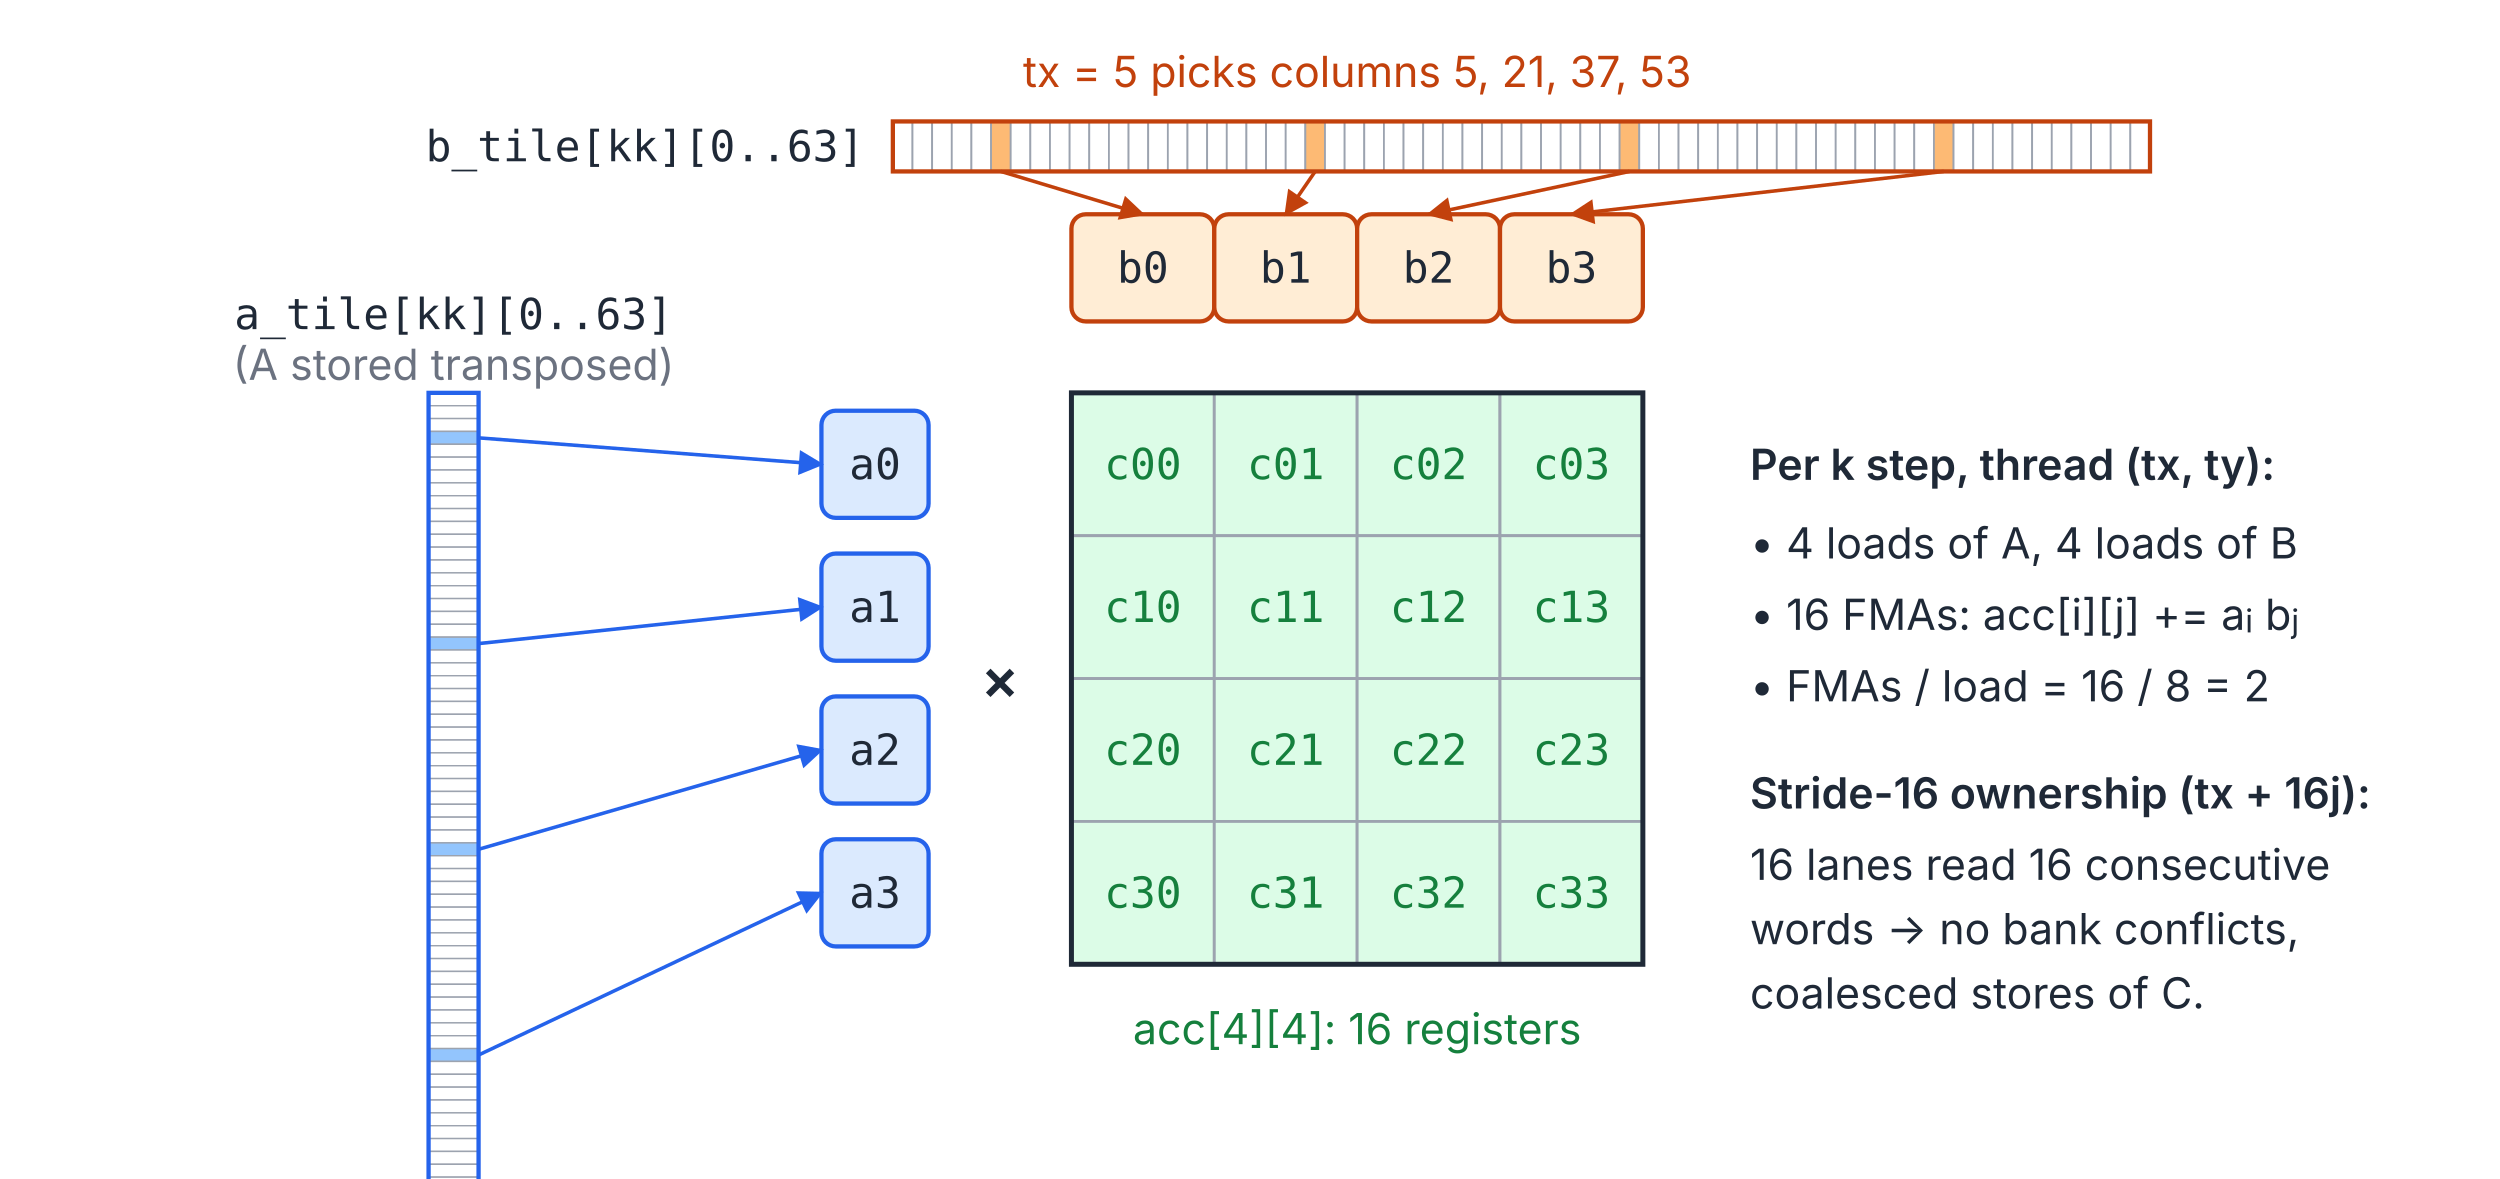
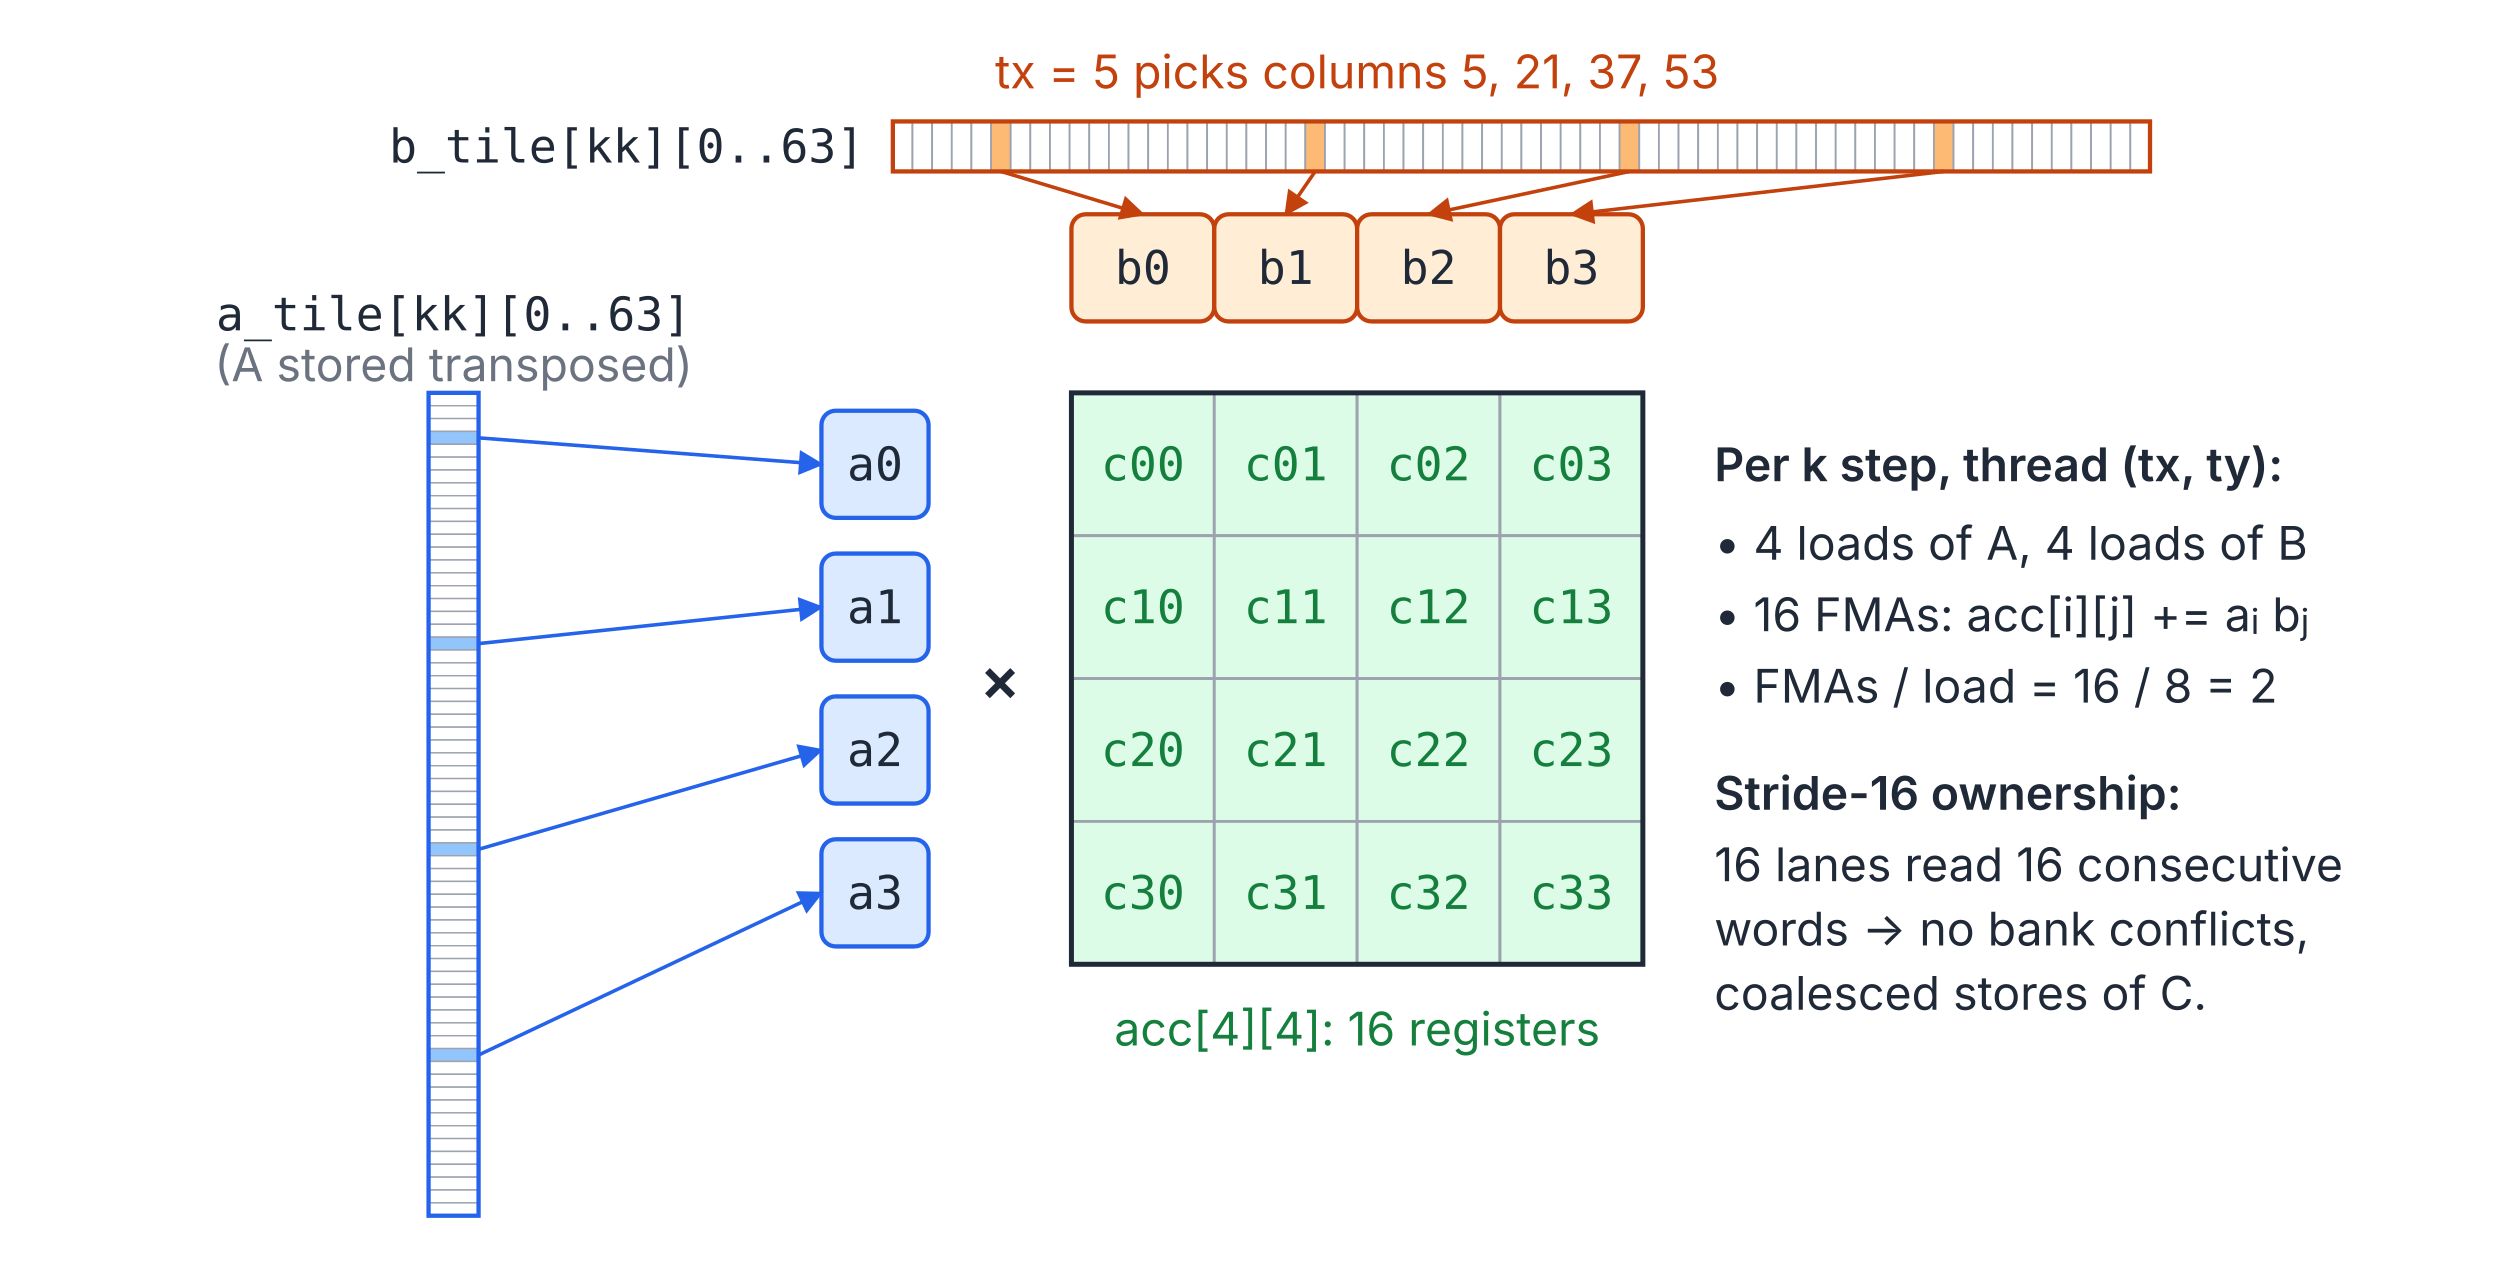
- <svg xmlns="http://www.w3.org/2000/svg" viewBox="0 0 700 330" width="700" height="330" class="fig-svg" role="img">
-   <style>.fig-paper{fill:var(--fig-paper,#ffffff)}.fig-panel{fill:var(--fig-panel,#f8fafc)}.fig-none{fill:none}.s-ink{stroke:var(--fig-ink,#1f2937)}.t-ink{fill:var(--fig-ink,#1f2937)}.f-ink{fill:var(--fig-ink-soft,#f3f4f6)}.f-ink2{fill:var(--fig-ink-mid,#e5e7eb)}.k-ink{fill:var(--fig-ink,#1f2937)}.s-muted{stroke:var(--fig-muted,#6b7280)}.t-muted{fill:var(--fig-muted,#6b7280)}.f-muted{fill:var(--fig-muted-soft,#f9fafb)}.f-muted2{fill:var(--fig-muted-mid,#e5e7eb)}.k-muted{fill:var(--fig-muted,#6b7280)}.s-line{stroke:var(--fig-line,#9ca3af)}.t-line{fill:var(--fig-line,#9ca3af)}.f-line{fill:var(--fig-line-soft,#f3f4f6)}.f-line2{fill:var(--fig-line-mid,#d1d5db)}.k-line{fill:var(--fig-line,#9ca3af)}.s-a{stroke:var(--fig-a,#2563eb)}.t-a{fill:var(--fig-a,#2563eb)}.f-a{fill:var(--fig-a-soft,#dbeafe)}.f-a2{fill:var(--fig-a-mid,#93c5fd)}.k-a{fill:var(--fig-a,#2563eb)}.s-b{stroke:var(--fig-b,#c2410c)}.t-b{fill:var(--fig-b,#c2410c)}.f-b{fill:var(--fig-b-soft,#ffedd5)}.f-b2{fill:var(--fig-b-mid,#fdba74)}.k-b{fill:var(--fig-b,#c2410c)}.s-c{stroke:var(--fig-c,#15803d)}.t-c{fill:var(--fig-c,#15803d)}.f-c{fill:var(--fig-c-soft,#dcfce7)}.f-c2{fill:var(--fig-c-mid,#86efac)}.k-c{fill:var(--fig-c,#15803d)}.s-d{stroke:var(--fig-d,#7c3aed)}.t-d{fill:var(--fig-d,#7c3aed)}.f-d{fill:var(--fig-d-soft,#ede9fe)}.f-d2{fill:var(--fig-d-mid,#c4b5fd)}.k-d{fill:var(--fig-d,#7c3aed)}.s-hl{stroke:var(--fig-hl,#dc2626)}.t-hl{fill:var(--fig-hl,#dc2626)}.f-hl{fill:var(--fig-hl-soft,#fee2e2)}.f-hl2{fill:var(--fig-hl-mid,#fca5a5)}.k-hl{fill:var(--fig-hl,#dc2626)}.fig-txt{font-family:Inter,system-ui,-apple-system,'Segoe UI',sans-serif;font-size:14px}.fig-mono{font-family:'Ubuntu Mono',ui-monospace,Menlo,monospace;font-size:14px}.fig-small{font-size:12px}.fig-tiny{font-size:9.5px}.fig-big{font-size:16px}.fig-bold{font-weight:600}.fig-it{font-style:italic}</style>
+ <svg xmlns="http://www.w3.org/2000/svg" viewBox="0 0 700 356" width="700" height="356" class="fig-svg" role="img">
+   <style>.fig-paper{fill:var(--fig-paper,#ffffff)}.fig-panel{fill:var(--fig-panel,#f8fafc)}.fig-none{fill:none}.s-ink{stroke:var(--fig-ink,#1f2937)}.t-ink{fill:var(--fig-ink,#1f2937)}.f-ink{fill:var(--fig-ink-soft,#f3f4f6)}.f-ink2{fill:var(--fig-ink-mid,#e5e7eb)}.k-ink{fill:var(--fig-ink,#1f2937)}.s-muted{stroke:var(--fig-muted,#6b7280)}.t-muted{fill:var(--fig-muted,#6b7280)}.f-muted{fill:var(--fig-muted-soft,#f9fafb)}.f-muted2{fill:var(--fig-muted-mid,#e5e7eb)}.k-muted{fill:var(--fig-muted,#6b7280)}.s-line{stroke:var(--fig-line,#9ca3af)}.t-line{fill:var(--fig-line,#9ca3af)}.f-line{fill:var(--fig-line-soft,#f3f4f6)}.f-line2{fill:var(--fig-line-mid,#d1d5db)}.k-line{fill:var(--fig-line,#9ca3af)}.s-a{stroke:var(--fig-a,#2563eb)}.t-a{fill:var(--fig-a,#2563eb)}.f-a{fill:var(--fig-a-soft,#dbeafe)}.f-a2{fill:var(--fig-a-mid,#93c5fd)}.k-a{fill:var(--fig-a,#2563eb)}.s-b{stroke:var(--fig-b,#c2410c)}.t-b{fill:var(--fig-b,#c2410c)}.f-b{fill:var(--fig-b-soft,#ffedd5)}.f-b2{fill:var(--fig-b-mid,#fdba74)}.k-b{fill:var(--fig-b,#c2410c)}.s-c{stroke:var(--fig-c,#15803d)}.t-c{fill:var(--fig-c,#15803d)}.f-c{fill:var(--fig-c-soft,#dcfce7)}.f-c2{fill:var(--fig-c-mid,#86efac)}.k-c{fill:var(--fig-c,#15803d)}.s-d{stroke:var(--fig-d,#7c3aed)}.t-d{fill:var(--fig-d,#7c3aed)}.f-d{fill:var(--fig-d-soft,#ede9fe)}.f-d2{fill:var(--fig-d-mid,#c4b5fd)}.k-d{fill:var(--fig-d,#7c3aed)}.s-hl{stroke:var(--fig-hl,#dc2626)}.t-hl{fill:var(--fig-hl,#dc2626)}.f-hl{fill:var(--fig-hl-soft,#fee2e2)}.f-hl2{fill:var(--fig-hl-mid,#fca5a5)}.k-hl{fill:var(--fig-hl,#dc2626)}.fig-txt{font-family:Inter,system-ui,-apple-system,'Segoe UI',sans-serif;font-size:15px}.fig-mono{font-family:'Ubuntu Mono',ui-monospace,Menlo,monospace;font-size:15px}.fig-small{font-size:13px}.fig-tiny{font-size:11px}.fig-big{font-size:17px}.fig-plate{fill:var(--fig-paper,#ffffff);fill-opacity:.92}.fig-bold{font-weight:600}.fig-it{font-style:italic}</style>
  <defs>
    <marker id="ch04-register-tile-ah-ink" viewBox="0 0 10 10" refX="9" refY="5" markerWidth="7" markerHeight="7" orient="auto-start-reverse">
      <path d="M0,0 L10,5 L0,10 z" class="k-ink" />
    </marker>
    <marker id="ch04-register-tile-ah-muted" viewBox="0 0 10 10" refX="9" refY="5" markerWidth="7" markerHeight="7" orient="auto-start-reverse">
      <path d="M0,0 L10,5 L0,10 z" class="k-muted" />
    </marker>
    <marker id="ch04-register-tile-ah-a" viewBox="0 0 10 10" refX="9" refY="5" markerWidth="7" markerHeight="7" orient="auto-start-reverse">
      <path d="M0,0 L10,5 L0,10 z" class="k-a" />
    </marker>
    <marker id="ch04-register-tile-ah-b" viewBox="0 0 10 10" refX="9" refY="5" markerWidth="7" markerHeight="7" orient="auto-start-reverse">
      <path d="M0,0 L10,5 L0,10 z" class="k-b" />
    </marker>
    <marker id="ch04-register-tile-ah-c" viewBox="0 0 10 10" refX="9" refY="5" markerWidth="7" markerHeight="7" orient="auto-start-reverse">
      <path d="M0,0 L10,5 L0,10 z" class="k-c" />
    </marker>
    <marker id="ch04-register-tile-ah-d" viewBox="0 0 10 10" refX="9" refY="5" markerWidth="7" markerHeight="7" orient="auto-start-reverse">
      <path d="M0,0 L10,5 L0,10 z" class="k-d" />
    </marker>
    <marker id="ch04-register-tile-ah-hl" viewBox="0 0 10 10" refX="9" refY="5" markerWidth="7" markerHeight="7" orient="auto-start-reverse">
      <path d="M0,0 L10,5 L0,10 z" class="k-hl" />
    </marker>
  </defs>
-   <rect x="0" y="0" width="700" height="330" class="fig-paper" />
+   <rect x="0" y="0" width="700" height="356" class="fig-paper" />
  <text x="242" y="41" text-anchor="end" dominant-baseline="central" class="fig-mono t-ink fig-small">b_tile[kk][0..63]</text>
  <rect x="250" y="34" width="5.5" height="14" rx="0" class="fig-paper s-line" stroke-width="0.5" />
  <rect x="255.5" y="34" width="5.5" height="14" rx="0" class="fig-paper s-line" stroke-width="0.5" />
  <rect x="261" y="34" width="5.5" height="14" rx="0" class="fig-paper s-line" stroke-width="0.5" />
  <rect x="266.5" y="34" width="5.5" height="14" rx="0" class="fig-paper s-line" stroke-width="0.5" />
  <rect x="272" y="34" width="5.5" height="14" rx="0" class="fig-paper s-line" stroke-width="0.5" />
  <rect x="277.5" y="34" width="5.5" height="14" rx="0" class="f-b2 s-line" stroke-width="0.5" />
  <rect x="283" y="34" width="5.5" height="14" rx="0" class="fig-paper s-line" stroke-width="0.5" />
  <rect x="288.5" y="34" width="5.5" height="14" rx="0" class="fig-paper s-line" stroke-width="0.5" />
  <rect x="294" y="34" width="5.5" height="14" rx="0" class="fig-paper s-line" stroke-width="0.5" />
  <rect x="299.5" y="34" width="5.5" height="14" rx="0" class="fig-paper s-line" stroke-width="0.5" />
  <rect x="305" y="34" width="5.5" height="14" rx="0" class="fig-paper s-line" stroke-width="0.5" />
  <rect x="310.5" y="34" width="5.5" height="14" rx="0" class="fig-paper s-line" stroke-width="0.5" />
  <rect x="316" y="34" width="5.5" height="14" rx="0" class="fig-paper s-line" stroke-width="0.5" />
  <rect x="321.5" y="34" width="5.5" height="14" rx="0" class="fig-paper s-line" stroke-width="0.5" />
  <rect x="327" y="34" width="5.5" height="14" rx="0" class="fig-paper s-line" stroke-width="0.5" />
  <rect x="332.5" y="34" width="5.5" height="14" rx="0" class="fig-paper s-line" stroke-width="0.5" />
  <rect x="338" y="34" width="5.5" height="14" rx="0" class="fig-paper s-line" stroke-width="0.5" />
  <rect x="343.5" y="34" width="5.5" height="14" rx="0" class="fig-paper s-line" stroke-width="0.5" />
  <rect x="349" y="34" width="5.5" height="14" rx="0" class="fig-paper s-line" stroke-width="0.5" />
  <rect x="354.5" y="34" width="5.5" height="14" rx="0" class="fig-paper s-line" stroke-width="0.5" />
  <rect x="360" y="34" width="5.5" height="14" rx="0" class="fig-paper s-line" stroke-width="0.5" />
  <rect x="365.5" y="34" width="5.5" height="14" rx="0" class="f-b2 s-line" stroke-width="0.5" />
  <rect x="371" y="34" width="5.5" height="14" rx="0" class="fig-paper s-line" stroke-width="0.5" />
  <rect x="376.5" y="34" width="5.5" height="14" rx="0" class="fig-paper s-line" stroke-width="0.5" />
  <rect x="382" y="34" width="5.5" height="14" rx="0" class="fig-paper s-line" stroke-width="0.5" />
  <rect x="387.5" y="34" width="5.5" height="14" rx="0" class="fig-paper s-line" stroke-width="0.5" />
  <rect x="393" y="34" width="5.5" height="14" rx="0" class="fig-paper s-line" stroke-width="0.5" />
  <rect x="398.5" y="34" width="5.5" height="14" rx="0" class="fig-paper s-line" stroke-width="0.5" />
  <rect x="404" y="34" width="5.5" height="14" rx="0" class="fig-paper s-line" stroke-width="0.5" />
  <rect x="409.5" y="34" width="5.5" height="14" rx="0" class="fig-paper s-line" stroke-width="0.5" />
  <rect x="415" y="34" width="5.5" height="14" rx="0" class="fig-paper s-line" stroke-width="0.5" />
  <rect x="420.5" y="34" width="5.5" height="14" rx="0" class="fig-paper s-line" stroke-width="0.5" />
  <rect x="426" y="34" width="5.5" height="14" rx="0" class="fig-paper s-line" stroke-width="0.5" />
  <rect x="431.5" y="34" width="5.5" height="14" rx="0" class="fig-paper s-line" stroke-width="0.5" />
  <rect x="437" y="34" width="5.5" height="14" rx="0" class="fig-paper s-line" stroke-width="0.5" />
  <rect x="442.5" y="34" width="5.5" height="14" rx="0" class="fig-paper s-line" stroke-width="0.5" />
  <rect x="448" y="34" width="5.5" height="14" rx="0" class="fig-paper s-line" stroke-width="0.5" />
  <rect x="453.5" y="34" width="5.5" height="14" rx="0" class="f-b2 s-line" stroke-width="0.5" />
  <rect x="459" y="34" width="5.5" height="14" rx="0" class="fig-paper s-line" stroke-width="0.5" />
  <rect x="464.5" y="34" width="5.5" height="14" rx="0" class="fig-paper s-line" stroke-width="0.5" />
  <rect x="470" y="34" width="5.5" height="14" rx="0" class="fig-paper s-line" stroke-width="0.5" />
  <rect x="475.5" y="34" width="5.5" height="14" rx="0" class="fig-paper s-line" stroke-width="0.5" />
  <rect x="481" y="34" width="5.5" height="14" rx="0" class="fig-paper s-line" stroke-width="0.5" />
  <rect x="486.5" y="34" width="5.5" height="14" rx="0" class="fig-paper s-line" stroke-width="0.5" />
  <rect x="492" y="34" width="5.5" height="14" rx="0" class="fig-paper s-line" stroke-width="0.5" />
  <rect x="497.5" y="34" width="5.5" height="14" rx="0" class="fig-paper s-line" stroke-width="0.5" />
  <rect x="503" y="34" width="5.5" height="14" rx="0" class="fig-paper s-line" stroke-width="0.5" />
  <rect x="508.5" y="34" width="5.5" height="14" rx="0" class="fig-paper s-line" stroke-width="0.5" />
  <rect x="514" y="34" width="5.5" height="14" rx="0" class="fig-paper s-line" stroke-width="0.5" />
  <rect x="519.5" y="34" width="5.5" height="14" rx="0" class="fig-paper s-line" stroke-width="0.5" />
  <rect x="525" y="34" width="5.5" height="14" rx="0" class="fig-paper s-line" stroke-width="0.5" />
  <rect x="530.5" y="34" width="5.5" height="14" rx="0" class="fig-paper s-line" stroke-width="0.5" />
  <rect x="536" y="34" width="5.5" height="14" rx="0" class="fig-paper s-line" stroke-width="0.5" />
  <rect x="541.5" y="34" width="5.5" height="14" rx="0" class="f-b2 s-line" stroke-width="0.5" />
  <rect x="547" y="34" width="5.5" height="14" rx="0" class="fig-paper s-line" stroke-width="0.5" />
  <rect x="552.5" y="34" width="5.5" height="14" rx="0" class="fig-paper s-line" stroke-width="0.5" />
  <rect x="558" y="34" width="5.5" height="14" rx="0" class="fig-paper s-line" stroke-width="0.5" />
  <rect x="563.5" y="34" width="5.5" height="14" rx="0" class="fig-paper s-line" stroke-width="0.5" />
  <rect x="569" y="34" width="5.5" height="14" rx="0" class="fig-paper s-line" stroke-width="0.5" />
  <rect x="574.5" y="34" width="5.5" height="14" rx="0" class="fig-paper s-line" stroke-width="0.5" />
  <rect x="580" y="34" width="5.5" height="14" rx="0" class="fig-paper s-line" stroke-width="0.5" />
  <rect x="585.5" y="34" width="5.5" height="14" rx="0" class="fig-paper s-line" stroke-width="0.5" />
  <rect x="591" y="34" width="5.5" height="14" rx="0" class="fig-paper s-line" stroke-width="0.5" />
  <rect x="596.5" y="34" width="5.5" height="14" rx="0" class="fig-paper s-line" stroke-width="0.5" />
  <rect x="250" y="34" width="352" height="14" rx="0" class="fig-none s-b" stroke-width="1.2" />
  <rect x="120" y="110" width="14" height="3.6" rx="0" class="fig-paper s-line" stroke-width="0.4" />
  <rect x="120" y="113.6" width="14" height="3.6" rx="0" class="fig-paper s-line" stroke-width="0.4" />
  <rect x="120" y="117.2" width="14" height="3.6" rx="0" class="fig-paper s-line" stroke-width="0.4" />
  <rect x="120" y="120.8" width="14" height="3.6" rx="0" class="f-a2 s-line" stroke-width="0.4" />
  <rect x="120" y="124.4" width="14" height="3.6" rx="0" class="fig-paper s-line" stroke-width="0.4" />
  <rect x="120" y="128" width="14" height="3.6" rx="0" class="fig-paper s-line" stroke-width="0.4" />
  <rect x="120" y="131.6" width="14" height="3.6" rx="0" class="fig-paper s-line" stroke-width="0.4" />
  <rect x="120" y="135.2" width="14" height="3.6" rx="0" class="fig-paper s-line" stroke-width="0.4" />
  <rect x="120" y="138.8" width="14" height="3.6" rx="0" class="fig-paper s-line" stroke-width="0.4" />
  <rect x="120" y="142.4" width="14" height="3.6" rx="0" class="fig-paper s-line" stroke-width="0.4" />
  <rect x="120" y="146" width="14" height="3.6" rx="0" class="fig-paper s-line" stroke-width="0.4" />
  <rect x="120" y="149.6" width="14" height="3.6" rx="0" class="fig-paper s-line" stroke-width="0.4" />
  <rect x="120" y="153.2" width="14" height="3.6" rx="0" class="fig-paper s-line" stroke-width="0.4" />
  <rect x="120" y="156.8" width="14" height="3.6" rx="0" class="fig-paper s-line" stroke-width="0.4" />
  <rect x="120" y="160.4" width="14" height="3.6" rx="0" class="fig-paper s-line" stroke-width="0.4" />
  <rect x="120" y="164" width="14" height="3.6" rx="0" class="fig-paper s-line" stroke-width="0.4" />
  <rect x="120" y="167.6" width="14" height="3.6" rx="0" class="fig-paper s-line" stroke-width="0.4" />
  <rect x="120" y="171.2" width="14" height="3.6" rx="0" class="fig-paper s-line" stroke-width="0.4" />
  <rect x="120" y="174.8" width="14" height="3.6" rx="0" class="fig-paper s-line" stroke-width="0.4" />
  <rect x="120" y="178.4" width="14" height="3.6" rx="0" class="f-a2 s-line" stroke-width="0.4" />
  <rect x="120" y="182" width="14" height="3.6" rx="0" class="fig-paper s-line" stroke-width="0.4" />
  <rect x="120" y="185.6" width="14" height="3.6" rx="0" class="fig-paper s-line" stroke-width="0.4" />
  <rect x="120" y="189.2" width="14" height="3.6" rx="0" class="fig-paper s-line" stroke-width="0.4" />
  <rect x="120" y="192.8" width="14" height="3.6" rx="0" class="fig-paper s-line" stroke-width="0.4" />
  <rect x="120" y="196.4" width="14" height="3.6" rx="0" class="fig-paper s-line" stroke-width="0.4" />
  <rect x="120" y="200" width="14" height="3.6" rx="0" class="fig-paper s-line" stroke-width="0.4" />
  <rect x="120" y="203.6" width="14" height="3.6" rx="0" class="fig-paper s-line" stroke-width="0.4" />
  <rect x="120" y="207.2" width="14" height="3.6" rx="0" class="fig-paper s-line" stroke-width="0.4" />
  <rect x="120" y="210.8" width="14" height="3.6" rx="0" class="fig-paper s-line" stroke-width="0.4" />
  <rect x="120" y="214.4" width="14" height="3.6" rx="0" class="fig-paper s-line" stroke-width="0.4" />
  <rect x="120" y="218" width="14" height="3.6" rx="0" class="fig-paper s-line" stroke-width="0.4" />
  <rect x="120" y="221.6" width="14" height="3.6" rx="0" class="fig-paper s-line" stroke-width="0.4" />
  <rect x="120" y="225.2" width="14" height="3.6" rx="0" class="fig-paper s-line" stroke-width="0.4" />
  <rect x="120" y="228.8" width="14" height="3.6" rx="0" class="fig-paper s-line" stroke-width="0.4" />
  <rect x="120" y="232.4" width="14" height="3.6" rx="0" class="fig-paper s-line" stroke-width="0.4" />
  <rect x="120" y="236" width="14" height="3.6" rx="0" class="f-a2 s-line" stroke-width="0.4" />
  <rect x="120" y="239.6" width="14" height="3.6" rx="0" class="fig-paper s-line" stroke-width="0.4" />
  <rect x="120" y="243.2" width="14" height="3.6" rx="0" class="fig-paper s-line" stroke-width="0.4" />
  <rect x="120" y="246.8" width="14" height="3.6" rx="0" class="fig-paper s-line" stroke-width="0.4" />
  <rect x="120" y="250.4" width="14" height="3.6" rx="0" class="fig-paper s-line" stroke-width="0.4" />
  <rect x="120" y="254" width="14" height="3.6" rx="0" class="fig-paper s-line" stroke-width="0.4" />
  <rect x="120" y="257.6" width="14" height="3.6" rx="0" class="fig-paper s-line" stroke-width="0.4" />
  <rect x="120" y="261.2" width="14" height="3.6" rx="0" class="fig-paper s-line" stroke-width="0.4" />
  <rect x="120" y="264.8" width="14" height="3.6" rx="0" class="fig-paper s-line" stroke-width="0.4" />
  <rect x="120" y="268.4" width="14" height="3.6" rx="0" class="fig-paper s-line" stroke-width="0.4" />
  <rect x="120" y="272" width="14" height="3.6" rx="0" class="fig-paper s-line" stroke-width="0.4" />
  <rect x="120" y="275.6" width="14" height="3.6" rx="0" class="fig-paper s-line" stroke-width="0.4" />
  <rect x="120" y="279.2" width="14" height="3.6" rx="0" class="fig-paper s-line" stroke-width="0.4" />
  <rect x="120" y="282.8" width="14" height="3.6" rx="0" class="fig-paper s-line" stroke-width="0.4" />
  <rect x="120" y="286.4" width="14" height="3.6" rx="0" class="fig-paper s-line" stroke-width="0.4" />
  <rect x="120" y="290" width="14" height="3.6" rx="0" class="fig-paper s-line" stroke-width="0.4" />
  <rect x="120" y="293.6" width="14" height="3.6" rx="0" class="f-a2 s-line" stroke-width="0.4" />
  <rect x="120" y="297.2" width="14" height="3.6" rx="0" class="fig-paper s-line" stroke-width="0.4" />
  <rect x="120" y="300.8" width="14" height="3.6" rx="0" class="fig-paper s-line" stroke-width="0.4" />
  <rect x="120" y="304.4" width="14" height="3.6" rx="0" class="fig-paper s-line" stroke-width="0.4" />
  <rect x="120" y="308" width="14" height="3.6" rx="0" class="fig-paper s-line" stroke-width="0.4" />
  <rect x="120" y="311.6" width="14" height="3.6" rx="0" class="fig-paper s-line" stroke-width="0.4" />
  <rect x="120" y="315.2" width="14" height="3.6" rx="0" class="fig-paper s-line" stroke-width="0.4" />
  <rect x="120" y="318.8" width="14" height="3.6" rx="0" class="fig-paper s-line" stroke-width="0.4" />
  <rect x="120" y="322.4" width="14" height="3.6" rx="0" class="fig-paper s-line" stroke-width="0.4" />
  <rect x="120" y="326" width="14" height="3.6" rx="0" class="fig-paper s-line" stroke-width="0.4" />
  <rect x="120" y="329.6" width="14" height="3.6" rx="0" class="fig-paper s-line" stroke-width="0.4" />
  <rect x="120" y="333.2" width="14" height="3.6" rx="0" class="fig-paper s-line" stroke-width="0.4" />
  <rect x="120" y="336.8" width="14" height="3.6" rx="0" class="fig-paper s-line" stroke-width="0.4" />
  <rect x="120" y="110" width="14" height="230.4" rx="0" class="fig-none s-a" stroke-width="1.2" />
  <text x="127" y="88" text-anchor="middle" dominant-baseline="central" class="fig-mono t-ink fig-small">a_tile[kk][0..63]</text>
  <text x="127" y="102" text-anchor="middle" dominant-baseline="central" class="fig-txt t-muted fig-small">(A stored transposed)</text>
  <rect x="300" y="60" width="40" height="30" rx="4" class="f-b s-b" stroke-width="1.2" />
  <text x="320" y="75" text-anchor="middle" dominant-baseline="central" class="fig-mono t-ink fig-small">b0</text>
  <line x1="280.25" y1="48" x2="320" y2="60" class="s-b" stroke-width="1" marker-end="url(#ch04-register-tile-ah-b)" />
  <rect x="340" y="60" width="40" height="30" rx="4" class="f-b s-b" stroke-width="1.2" />
  <text x="360" y="75" text-anchor="middle" dominant-baseline="central" class="fig-mono t-ink fig-small">b1</text>
  <line x1="368.25" y1="48" x2="360" y2="60" class="s-b" stroke-width="1" marker-end="url(#ch04-register-tile-ah-b)" />
  <rect x="380" y="60" width="40" height="30" rx="4" class="f-b s-b" stroke-width="1.2" />
  <text x="400" y="75" text-anchor="middle" dominant-baseline="central" class="fig-mono t-ink fig-small">b2</text>
  <line x1="456.25" y1="48" x2="400" y2="60" class="s-b" stroke-width="1" marker-end="url(#ch04-register-tile-ah-b)" />
  <rect x="420" y="60" width="40" height="30" rx="4" class="f-b s-b" stroke-width="1.2" />
  <text x="440" y="75" text-anchor="middle" dominant-baseline="central" class="fig-mono t-ink fig-small">b3</text>
  <line x1="544.25" y1="48" x2="440" y2="60" class="s-b" stroke-width="1" marker-end="url(#ch04-register-tile-ah-b)" />
  <rect x="230" y="115" width="30" height="30" rx="4" class="f-a s-a" stroke-width="1.2" />
  <text x="245" y="130" text-anchor="middle" dominant-baseline="central" class="fig-mono t-ink fig-small">a0</text>
  <line x1="134" y1="122.6" x2="230" y2="130" class="s-a" stroke-width="1" marker-end="url(#ch04-register-tile-ah-a)" />
  <rect x="230" y="155" width="30" height="30" rx="4" class="f-a s-a" stroke-width="1.2" />
  <text x="245" y="170" text-anchor="middle" dominant-baseline="central" class="fig-mono t-ink fig-small">a1</text>
  <line x1="134" y1="180.2" x2="230" y2="170" class="s-a" stroke-width="1" marker-end="url(#ch04-register-tile-ah-a)" />
  <rect x="230" y="195" width="30" height="30" rx="4" class="f-a s-a" stroke-width="1.2" />
  <text x="245" y="210" text-anchor="middle" dominant-baseline="central" class="fig-mono t-ink fig-small">a2</text>
  <line x1="134" y1="237.8" x2="230" y2="210" class="s-a" stroke-width="1" marker-end="url(#ch04-register-tile-ah-a)" />
  <rect x="230" y="235" width="30" height="30" rx="4" class="f-a s-a" stroke-width="1.2" />
  <text x="245" y="250" text-anchor="middle" dominant-baseline="central" class="fig-mono t-ink fig-small">a3</text>
  <line x1="134" y1="295.4" x2="230" y2="250" class="s-a" stroke-width="1" marker-end="url(#ch04-register-tile-ah-a)" />
  <rect x="300" y="110" width="40" height="40" rx="0" class="f-c s-line" stroke-width="0.8" />
  <rect x="340" y="110" width="40" height="40" rx="0" class="f-c s-line" stroke-width="0.8" />
  <rect x="380" y="110" width="40" height="40" rx="0" class="f-c s-line" stroke-width="0.8" />
  <rect x="420" y="110" width="40" height="40" rx="0" class="f-c s-line" stroke-width="0.8" />
  <rect x="300" y="150" width="40" height="40" rx="0" class="f-c s-line" stroke-width="0.8" />
  <rect x="340" y="150" width="40" height="40" rx="0" class="f-c s-line" stroke-width="0.8" />
  <rect x="380" y="150" width="40" height="40" rx="0" class="f-c s-line" stroke-width="0.8" />
  <rect x="420" y="150" width="40" height="40" rx="0" class="f-c s-line" stroke-width="0.8" />
  <rect x="300" y="190" width="40" height="40" rx="0" class="f-c s-line" stroke-width="0.8" />
  <rect x="340" y="190" width="40" height="40" rx="0" class="f-c s-line" stroke-width="0.8" />
  <rect x="380" y="190" width="40" height="40" rx="0" class="f-c s-line" stroke-width="0.8" />
  <rect x="420" y="190" width="40" height="40" rx="0" class="f-c s-line" stroke-width="0.8" />
  <rect x="300" y="230" width="40" height="40" rx="0" class="f-c s-line" stroke-width="0.8" />
  <rect x="340" y="230" width="40" height="40" rx="0" class="f-c s-line" stroke-width="0.8" />
  <rect x="380" y="230" width="40" height="40" rx="0" class="f-c s-line" stroke-width="0.8" />
  <rect x="420" y="230" width="40" height="40" rx="0" class="f-c s-line" stroke-width="0.8" />
  <rect x="300" y="110" width="160" height="160" rx="0" class="fig-none s-ink" stroke-width="1.4" />
  <text x="320" y="130" text-anchor="middle" dominant-baseline="central" class="fig-mono t-c fig-small">c00</text>
  <text x="360" y="130" text-anchor="middle" dominant-baseline="central" class="fig-mono t-c fig-small">c01</text>
  <text x="400" y="130" text-anchor="middle" dominant-baseline="central" class="fig-mono t-c fig-small">c02</text>
  <text x="440" y="130" text-anchor="middle" dominant-baseline="central" class="fig-mono t-c fig-small">c03</text>
  <text x="320" y="170" text-anchor="middle" dominant-baseline="central" class="fig-mono t-c fig-small">c10</text>
  <text x="360" y="170" text-anchor="middle" dominant-baseline="central" class="fig-mono t-c fig-small">c11</text>
  <text x="400" y="170" text-anchor="middle" dominant-baseline="central" class="fig-mono t-c fig-small">c12</text>
  <text x="440" y="170" text-anchor="middle" dominant-baseline="central" class="fig-mono t-c fig-small">c13</text>
  <text x="320" y="210" text-anchor="middle" dominant-baseline="central" class="fig-mono t-c fig-small">c20</text>
  <text x="360" y="210" text-anchor="middle" dominant-baseline="central" class="fig-mono t-c fig-small">c21</text>
  <text x="400" y="210" text-anchor="middle" dominant-baseline="central" class="fig-mono t-c fig-small">c22</text>
  <text x="440" y="210" text-anchor="middle" dominant-baseline="central" class="fig-mono t-c fig-small">c23</text>
  <text x="320" y="250" text-anchor="middle" dominant-baseline="central" class="fig-mono t-c fig-small">c30</text>
  <text x="360" y="250" text-anchor="middle" dominant-baseline="central" class="fig-mono t-c fig-small">c31</text>
  <text x="400" y="250" text-anchor="middle" dominant-baseline="central" class="fig-mono t-c fig-small">c32</text>
  <text x="440" y="250" text-anchor="middle" dominant-baseline="central" class="fig-mono t-c fig-small">c33</text>
  <text x="280" y="190" text-anchor="middle" dominant-baseline="central" class="fig-txt t-ink fig-big fig-bold">×</text>
  <text x="380" y="288" text-anchor="middle" dominant-baseline="central" class="fig-txt t-c fig-small">acc[4][4]: 16 registers</text>
-   <text x="490" y="130" text-anchor="start" dominant-baseline="central" class="fig-txt t-ink fig-small fig-bold">Per k step, thread (tx, ty):</text>
-   <text x="490" y="152" text-anchor="start" dominant-baseline="central" class="fig-txt t-ink fig-small">• 4 loads of A, 4 loads of B</text>
-   <text x="490" y="172" text-anchor="start" dominant-baseline="central" class="fig-txt t-ink fig-small">• 16 FMAs: acc[i][j] += a<tspan baseline-shift="sub" font-size="75%">i</tspan> b<tspan baseline-shift="sub" font-size="75%">j</tspan>
+   <text x="480" y="130" text-anchor="start" dominant-baseline="central" class="fig-txt t-ink fig-small fig-bold">Per k step, thread (tx, ty):</text>
+   <text x="480" y="152" text-anchor="start" dominant-baseline="central" class="fig-txt t-ink fig-small">• 4 loads of A, 4 loads of B</text>
+   <text x="480" y="172" text-anchor="start" dominant-baseline="central" class="fig-txt t-ink fig-small">• 16 FMAs: acc[i][j] += a<tspan baseline-shift="sub" font-size="75%">i</tspan> b<tspan baseline-shift="sub" font-size="75%">j</tspan>
  </text>
-   <text x="490" y="192" text-anchor="start" dominant-baseline="central" class="fig-txt t-ink fig-small">• FMAs / load = 16 / 8 = 2</text>
-   <text x="490" y="222" text-anchor="start" dominant-baseline="central" class="fig-txt t-ink fig-small fig-bold">Stride-16 ownership (tx + 16j):</text>
-   <text x="490" y="242" text-anchor="start" dominant-baseline="central" class="fig-txt t-ink fig-small">16 lanes read 16 consecutive</text>
-   <text x="490" y="260" text-anchor="start" dominant-baseline="central" class="fig-txt t-ink fig-small">words → no bank conflicts,</text>
-   <text x="490" y="278" text-anchor="start" dominant-baseline="central" class="fig-txt t-ink fig-small">coalesced stores of C.</text>
+   <text x="480" y="192" text-anchor="start" dominant-baseline="central" class="fig-txt t-ink fig-small">• FMAs / load = 16 / 8 = 2</text>
+   <text x="480" y="222" text-anchor="start" dominant-baseline="central" class="fig-txt t-ink fig-small fig-bold">Stride-16 ownership:</text>
+   <text x="480" y="242" text-anchor="start" dominant-baseline="central" class="fig-txt t-ink fig-small">16 lanes read 16 consecutive</text>
+   <text x="480" y="260" text-anchor="start" dominant-baseline="central" class="fig-txt t-ink fig-small">words → no bank conflicts,</text>
+   <text x="480" y="278" text-anchor="start" dominant-baseline="central" class="fig-txt t-ink fig-small">coalesced stores of C.</text>
  <text x="380" y="20" text-anchor="middle" dominant-baseline="central" class="fig-txt t-b fig-small">tx = 5 picks columns 5, 21, 37, 53</text>
</svg>
